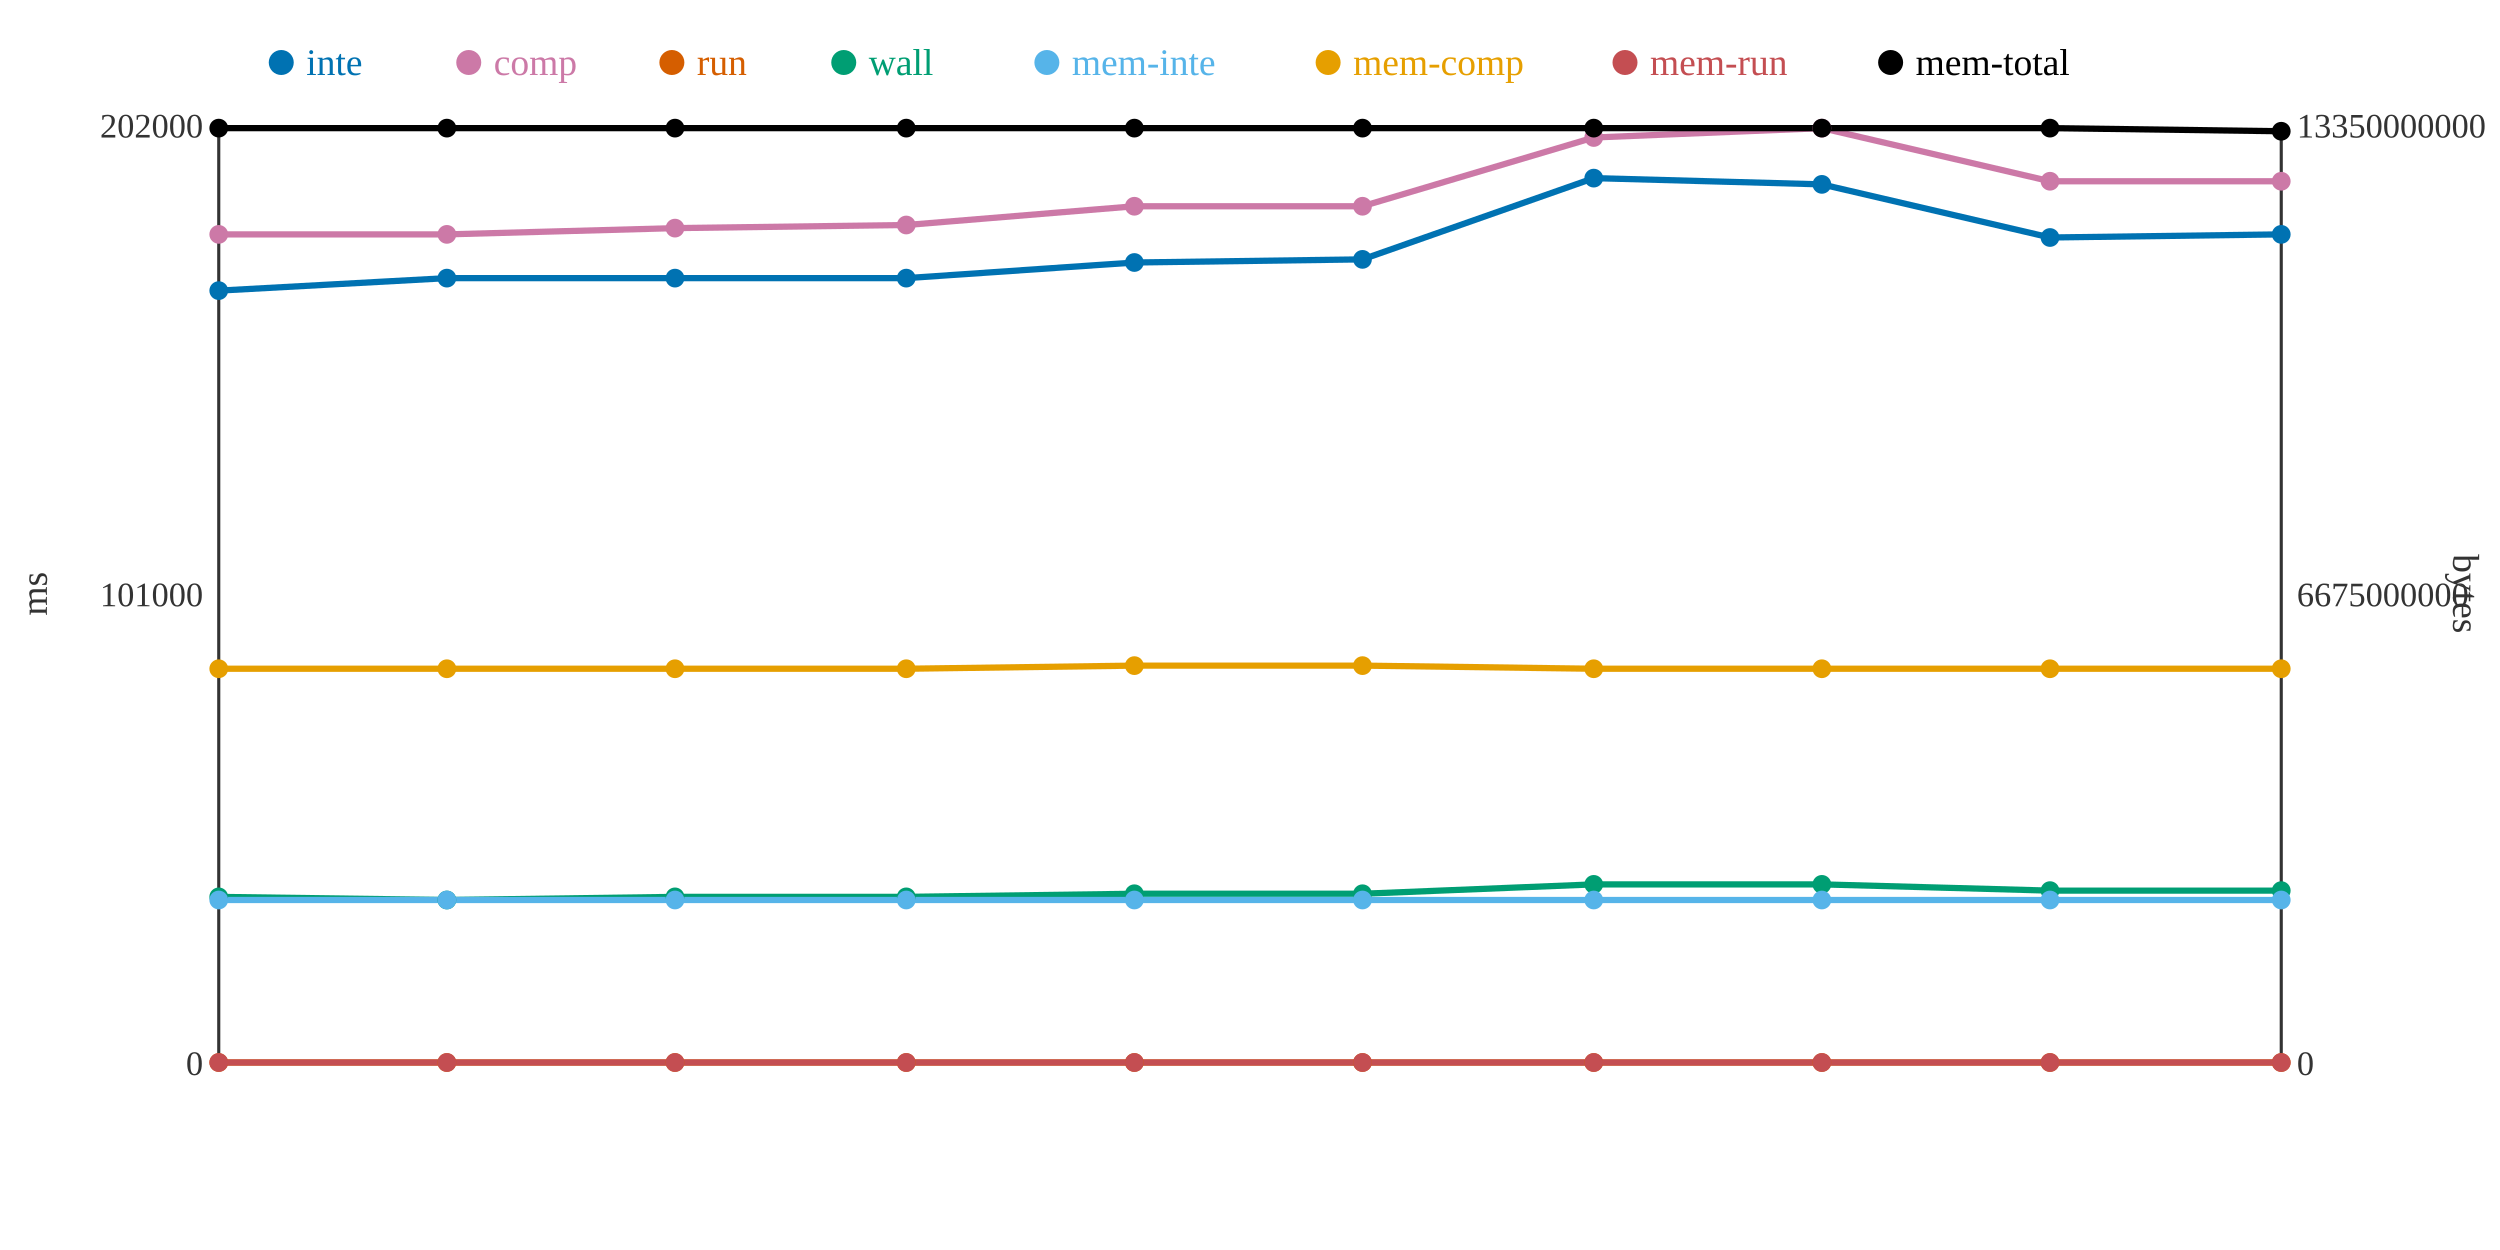
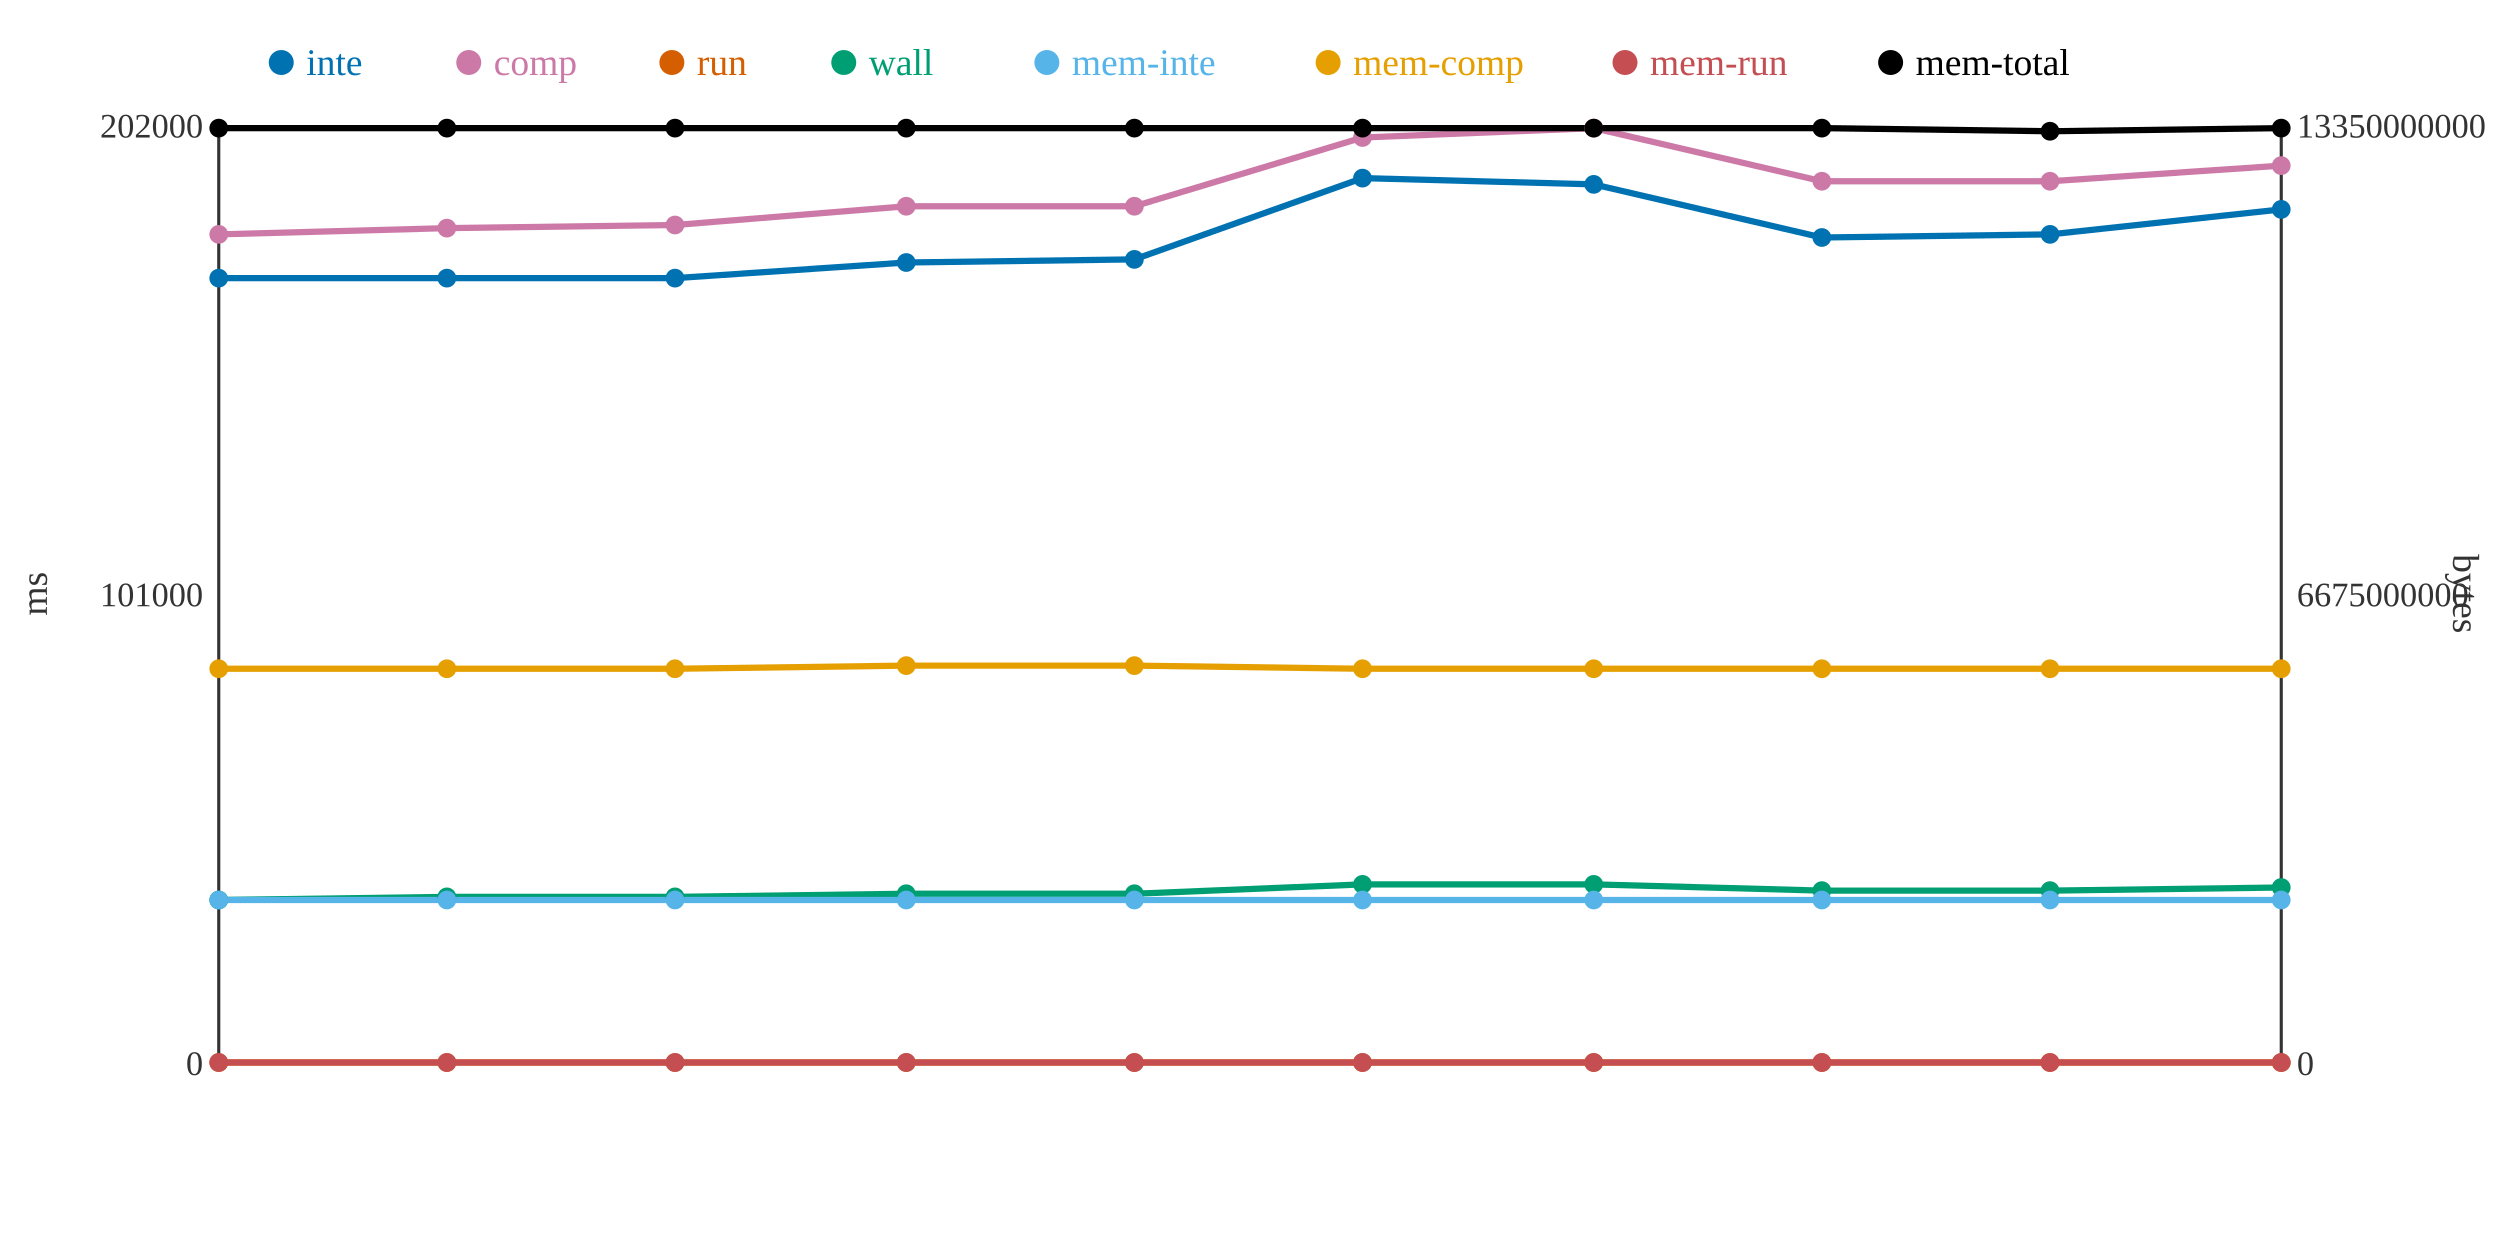
<svg xmlns="http://www.w3.org/2000/svg" width="800" height="400">
  <rect width="800" height="400" fill="white" />
  <line x1="70" y1="40" x2="70" y2="340" stroke="#333" stroke-width="1" />
  <line x1="70" y1="340" x2="730" y2="340" stroke="#333" stroke-width="1" />
  <line x1="730" y1="40" x2="730" y2="340" stroke="#333" stroke-width="1" />
  <text x="65" y="344" text-anchor="end" font-size="11" fill="#333">0</text>
  <text x="65" y="194" text-anchor="end" font-size="11" fill="#333">101000</text>
  <text x="65" y="44" text-anchor="end" font-size="11" fill="#333">202000</text>
  <text x="15" y="190" text-anchor="middle" font-size="12" fill="#333" transform="rotate(-90 15 190)">ms</text>
  <text x="735" y="344" text-anchor="start" font-size="11" fill="#333">0</text>
  <text x="735" y="194" text-anchor="start" font-size="11" fill="#333">6675000000</text>
  <text x="735" y="44" text-anchor="start" font-size="11" fill="#333">13350000000</text>
  <text x="785" y="190" text-anchor="middle" font-size="12" fill="#333" transform="rotate(90 785 190)">bytes</text>
-   <polyline points="70,93 143,89 216,89 290,89 363,84 436,83 510,57 583,59 656,76 730,75" fill="none" stroke="#0072B2" stroke-width="2" />
-   <polyline points="70,75 143,75 216,73 290,72 363,66 436,66 510,44 583,41 656,58 730,58" fill="none" stroke="#CC79A7" stroke-width="2" />
+   <polyline points="70,89 143,89 216,89 290,84 363,83 436,57 510,59 583,76 656,75 730,67" fill="none" stroke="#0072B2" stroke-width="2" />
+   <polyline points="70,75 143,73 216,72 290,66 363,66 436,44 510,41 583,58 656,58 730,53" fill="none" stroke="#CC79A7" stroke-width="2" />
  <polyline points="70,340 143,340 216,340 290,340 363,340 436,340 510,340 583,340 656,340 730,340" fill="none" stroke="#D55E00" stroke-width="2" />
-   <polyline points="70,287 143,288 216,287 290,287 363,286 436,286 510,283 583,283 656,285 730,285" fill="none" stroke="#009E73" stroke-width="2" />
+   <polyline points="70,288 143,287 216,287 290,286 363,286 436,283 510,283 583,285 656,285 730,284" fill="none" stroke="#009E73" stroke-width="2" />
  <polyline points="70,288 143,288 216,288 290,288 363,288 436,288 510,288 583,288 656,288 730,288" fill="none" stroke="#56B4E9" stroke-width="2" />
-   <polyline points="70,214 143,214 216,214 290,214 363,213 436,213 510,214 583,214 656,214 730,214" fill="none" stroke="#E69F00" stroke-width="2" />
+   <polyline points="70,214 143,214 216,214 290,213 363,213 436,214 510,214 583,214 656,214 730,214" fill="none" stroke="#E69F00" stroke-width="2" />
  <polyline points="70,340 143,340 216,340 290,340 363,340 436,340 510,340 583,340 656,340 730,340" fill="none" stroke="#C44E52" stroke-width="2" />
-   <polyline points="70,41 143,41 216,41 290,41 363,41 436,41 510,41 583,41 656,41 730,42" fill="none" stroke="#000000" stroke-width="2" />
-   <circle cx="70" cy="93" r="3" fill="#0072B2" />
+   <polyline points="70,41 143,41 216,41 290,41 363,41 436,41 510,41 583,41 656,42 730,41" fill="none" stroke="#000000" stroke-width="2" />
+   <circle cx="70" cy="89" r="3" fill="#0072B2" />
  <circle cx="70" cy="75" r="3" fill="#CC79A7" />
  <circle cx="70" cy="340" r="3" fill="#D55E00" />
-   <circle cx="70" cy="287" r="3" fill="#009E73" />
+   <circle cx="70" cy="288" r="3" fill="#009E73" />
  <circle cx="70" cy="288" r="3" fill="#56B4E9" />
  <circle cx="70" cy="214" r="3" fill="#E69F00" />
  <circle cx="70" cy="340" r="3" fill="#C44E52" />
  <circle cx="70" cy="41" r="3" fill="#000000" />
  <circle cx="143" cy="89" r="3" fill="#0072B2" />
-   <circle cx="143" cy="75" r="3" fill="#CC79A7" />
+   <circle cx="143" cy="73" r="3" fill="#CC79A7" />
  <circle cx="143" cy="340" r="3" fill="#D55E00" />
-   <circle cx="143" cy="288" r="3" fill="#009E73" />
+   <circle cx="143" cy="287" r="3" fill="#009E73" />
  <circle cx="143" cy="288" r="3" fill="#56B4E9" />
  <circle cx="143" cy="214" r="3" fill="#E69F00" />
  <circle cx="143" cy="340" r="3" fill="#C44E52" />
  <circle cx="143" cy="41" r="3" fill="#000000" />
  <circle cx="216" cy="89" r="3" fill="#0072B2" />
-   <circle cx="216" cy="73" r="3" fill="#CC79A7" />
+   <circle cx="216" cy="72" r="3" fill="#CC79A7" />
  <circle cx="216" cy="340" r="3" fill="#D55E00" />
  <circle cx="216" cy="287" r="3" fill="#009E73" />
  <circle cx="216" cy="288" r="3" fill="#56B4E9" />
  <circle cx="216" cy="214" r="3" fill="#E69F00" />
  <circle cx="216" cy="340" r="3" fill="#C44E52" />
  <circle cx="216" cy="41" r="3" fill="#000000" />
-   <circle cx="290" cy="89" r="3" fill="#0072B2" />
-   <circle cx="290" cy="72" r="3" fill="#CC79A7" />
+   <circle cx="290" cy="84" r="3" fill="#0072B2" />
+   <circle cx="290" cy="66" r="3" fill="#CC79A7" />
  <circle cx="290" cy="340" r="3" fill="#D55E00" />
-   <circle cx="290" cy="287" r="3" fill="#009E73" />
+   <circle cx="290" cy="286" r="3" fill="#009E73" />
  <circle cx="290" cy="288" r="3" fill="#56B4E9" />
-   <circle cx="290" cy="214" r="3" fill="#E69F00" />
+   <circle cx="290" cy="213" r="3" fill="#E69F00" />
  <circle cx="290" cy="340" r="3" fill="#C44E52" />
  <circle cx="290" cy="41" r="3" fill="#000000" />
-   <circle cx="363" cy="84" r="3" fill="#0072B2" />
+   <circle cx="363" cy="83" r="3" fill="#0072B2" />
  <circle cx="363" cy="66" r="3" fill="#CC79A7" />
  <circle cx="363" cy="340" r="3" fill="#D55E00" />
  <circle cx="363" cy="286" r="3" fill="#009E73" />
  <circle cx="363" cy="288" r="3" fill="#56B4E9" />
  <circle cx="363" cy="213" r="3" fill="#E69F00" />
  <circle cx="363" cy="340" r="3" fill="#C44E52" />
  <circle cx="363" cy="41" r="3" fill="#000000" />
-   <circle cx="436" cy="83" r="3" fill="#0072B2" />
-   <circle cx="436" cy="66" r="3" fill="#CC79A7" />
+   <circle cx="436" cy="57" r="3" fill="#0072B2" />
+   <circle cx="436" cy="44" r="3" fill="#CC79A7" />
  <circle cx="436" cy="340" r="3" fill="#D55E00" />
-   <circle cx="436" cy="286" r="3" fill="#009E73" />
+   <circle cx="436" cy="283" r="3" fill="#009E73" />
  <circle cx="436" cy="288" r="3" fill="#56B4E9" />
-   <circle cx="436" cy="213" r="3" fill="#E69F00" />
+   <circle cx="436" cy="214" r="3" fill="#E69F00" />
  <circle cx="436" cy="340" r="3" fill="#C44E52" />
  <circle cx="436" cy="41" r="3" fill="#000000" />
-   <circle cx="510" cy="57" r="3" fill="#0072B2" />
-   <circle cx="510" cy="44" r="3" fill="#CC79A7" />
+   <circle cx="510" cy="59" r="3" fill="#0072B2" />
+   <circle cx="510" cy="41" r="3" fill="#CC79A7" />
  <circle cx="510" cy="340" r="3" fill="#D55E00" />
  <circle cx="510" cy="283" r="3" fill="#009E73" />
  <circle cx="510" cy="288" r="3" fill="#56B4E9" />
  <circle cx="510" cy="214" r="3" fill="#E69F00" />
  <circle cx="510" cy="340" r="3" fill="#C44E52" />
  <circle cx="510" cy="41" r="3" fill="#000000" />
-   <circle cx="583" cy="59" r="3" fill="#0072B2" />
-   <circle cx="583" cy="41" r="3" fill="#CC79A7" />
+   <circle cx="583" cy="76" r="3" fill="#0072B2" />
+   <circle cx="583" cy="58" r="3" fill="#CC79A7" />
  <circle cx="583" cy="340" r="3" fill="#D55E00" />
-   <circle cx="583" cy="283" r="3" fill="#009E73" />
+   <circle cx="583" cy="285" r="3" fill="#009E73" />
  <circle cx="583" cy="288" r="3" fill="#56B4E9" />
  <circle cx="583" cy="214" r="3" fill="#E69F00" />
  <circle cx="583" cy="340" r="3" fill="#C44E52" />
  <circle cx="583" cy="41" r="3" fill="#000000" />
-   <circle cx="656" cy="76" r="3" fill="#0072B2" />
+   <circle cx="656" cy="75" r="3" fill="#0072B2" />
  <circle cx="656" cy="58" r="3" fill="#CC79A7" />
  <circle cx="656" cy="340" r="3" fill="#D55E00" />
  <circle cx="656" cy="285" r="3" fill="#009E73" />
  <circle cx="656" cy="288" r="3" fill="#56B4E9" />
  <circle cx="656" cy="214" r="3" fill="#E69F00" />
  <circle cx="656" cy="340" r="3" fill="#C44E52" />
-   <circle cx="656" cy="41" r="3" fill="#000000" />
-   <circle cx="730" cy="75" r="3" fill="#0072B2" />
-   <circle cx="730" cy="58" r="3" fill="#CC79A7" />
+   <circle cx="656" cy="42" r="3" fill="#000000" />
+   <circle cx="730" cy="67" r="3" fill="#0072B2" />
+   <circle cx="730" cy="53" r="3" fill="#CC79A7" />
  <circle cx="730" cy="340" r="3" fill="#D55E00" />
-   <circle cx="730" cy="285" r="3" fill="#009E73" />
+   <circle cx="730" cy="284" r="3" fill="#009E73" />
  <circle cx="730" cy="288" r="3" fill="#56B4E9" />
  <circle cx="730" cy="214" r="3" fill="#E69F00" />
  <circle cx="730" cy="340" r="3" fill="#C44E52" />
-   <circle cx="730" cy="42" r="3" fill="#000000" />
+   <circle cx="730" cy="41" r="3" fill="#000000" />
  <circle cx="90" cy="20" r="4" fill="#0072B2" />
  <text x="98" y="24" text-anchor="start" font-size="12" fill="#0072B2">inte</text>
  <circle cx="150" cy="20" r="4" fill="#CC79A7" />
  <text x="158" y="24" text-anchor="start" font-size="12" fill="#CC79A7">comp</text>
  <circle cx="215" cy="20" r="4" fill="#D55E00" />
  <text x="223" y="24" text-anchor="start" font-size="12" fill="#D55E00">run</text>
  <circle cx="270" cy="20" r="4" fill="#009E73" />
  <text x="278" y="24" text-anchor="start" font-size="12" fill="#009E73">wall</text>
  <circle cx="335" cy="20" r="4" fill="#56B4E9" />
  <text x="343" y="24" text-anchor="start" font-size="12" fill="#56B4E9">mem-inte</text>
  <circle cx="425" cy="20" r="4" fill="#E69F00" />
  <text x="433" y="24" text-anchor="start" font-size="12" fill="#E69F00">mem-comp</text>
  <circle cx="520" cy="20" r="4" fill="#C44E52" />
  <text x="528" y="24" text-anchor="start" font-size="12" fill="#C44E52">mem-run</text>
  <circle cx="605" cy="20" r="4" fill="#000000" />
  <text x="613" y="24" text-anchor="start" font-size="12" fill="#000000">mem-total</text>
</svg>
